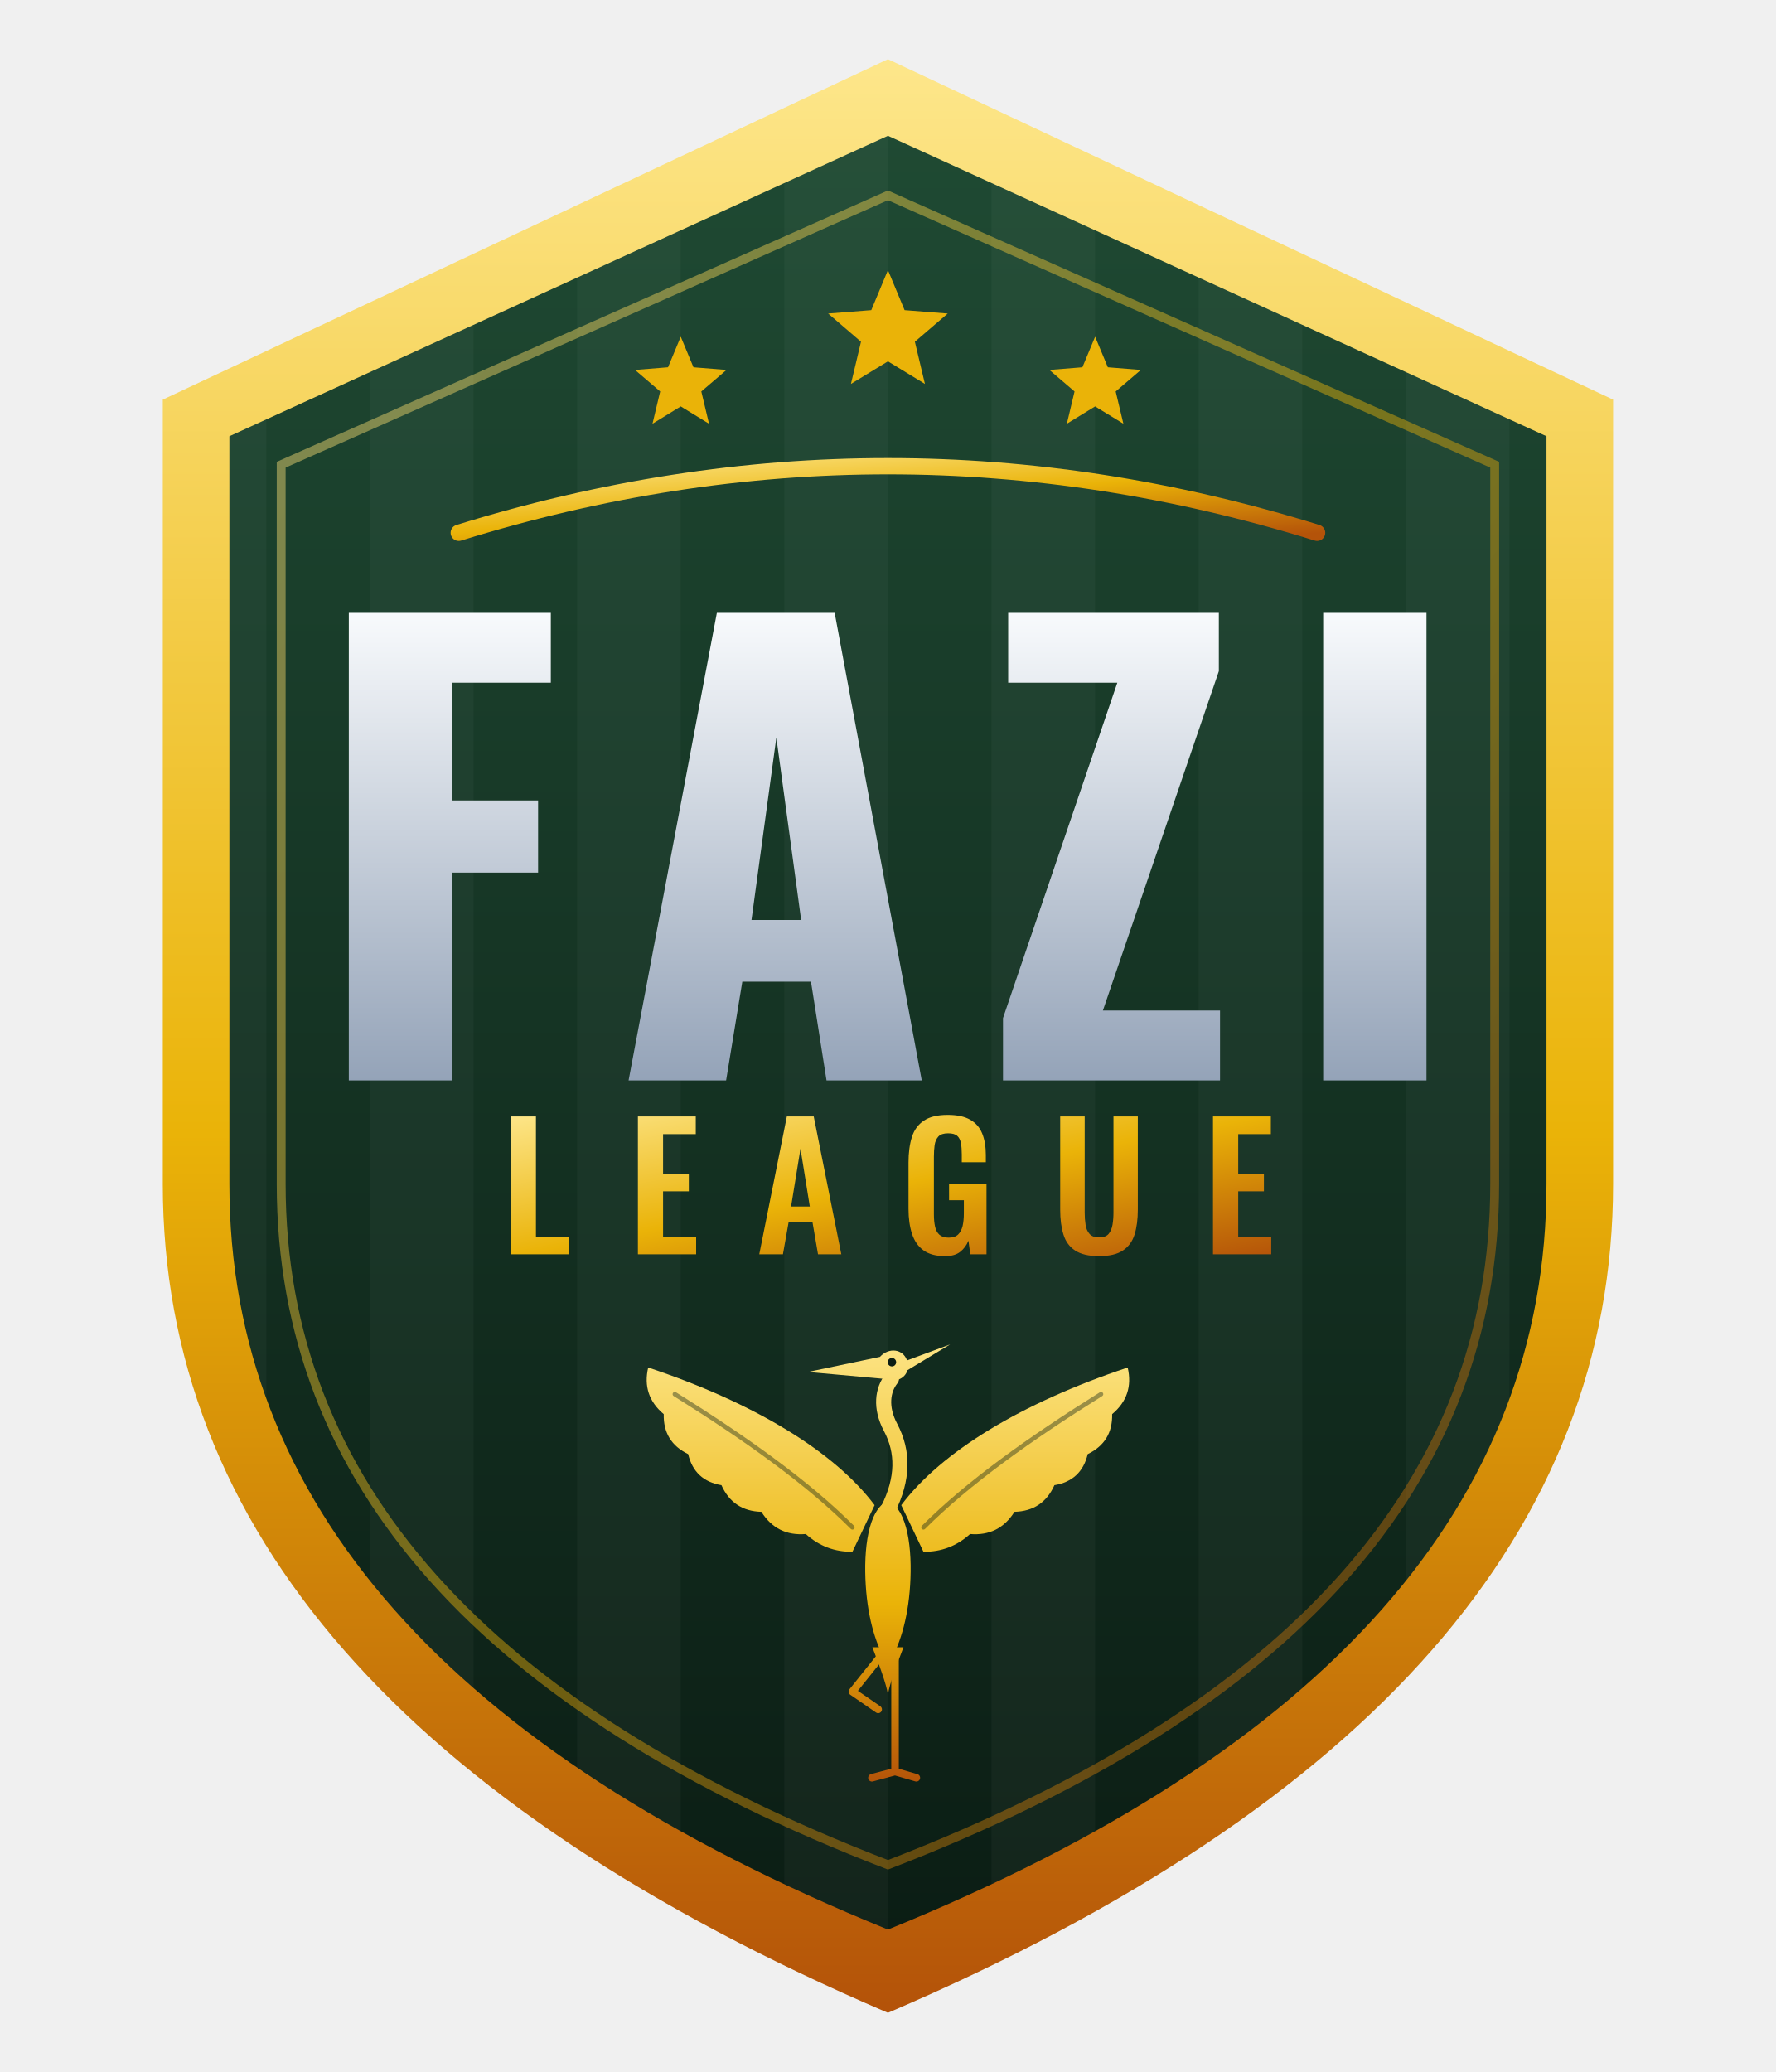
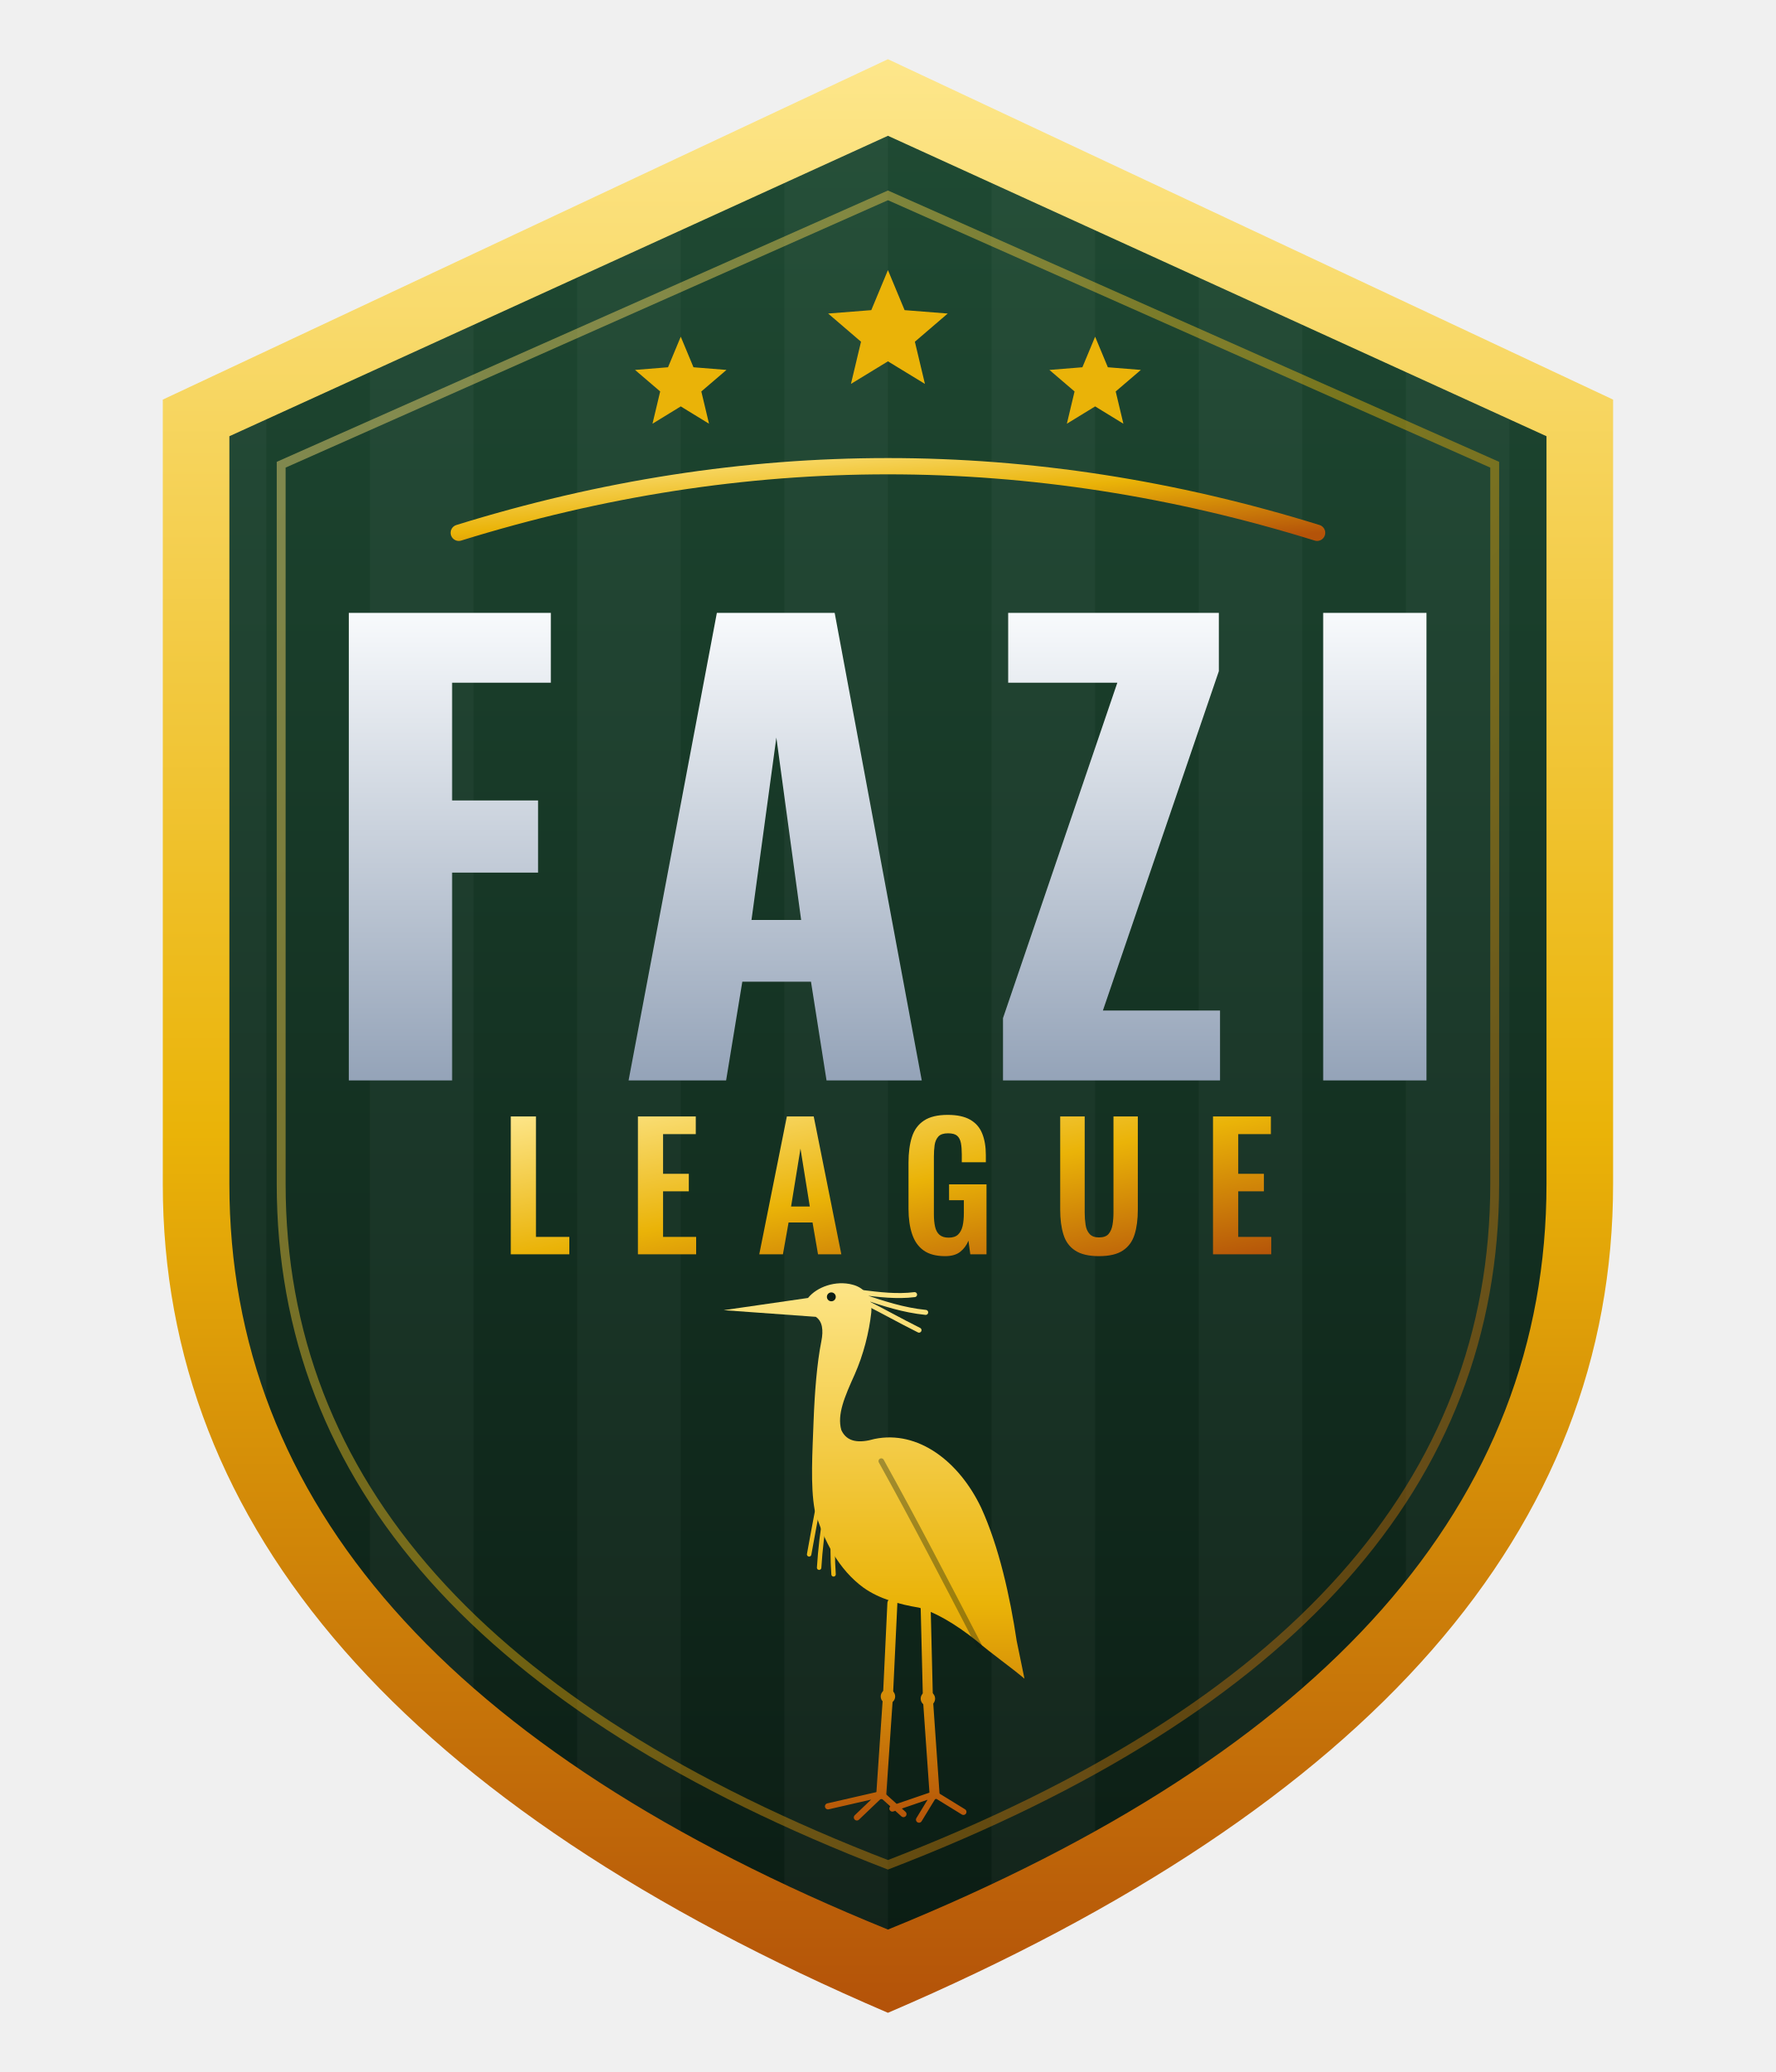
<svg xmlns="http://www.w3.org/2000/svg" viewBox="0 0 240 280">
  <defs>
    <linearGradient id="fl-field" x1="0" y1="0" x2="0" y2="1">
      <stop offset="0" stop-color="#1f4a33" />
      <stop offset="1" stop-color="#0b1d14" />
    </linearGradient>
    <linearGradient id="fl-gold" x1="0" y1="0" x2="1" y2="1">
      <stop offset="0" stop-color="#fde68a" />
      <stop offset=".5" stop-color="#eab308" />
      <stop offset="1" stop-color="#b45309" />
    </linearGradient>
    <linearGradient id="fl-rim" x1="0" y1="0" x2="0" y2="1">
      <stop offset="0" stop-color="#fde68a" />
      <stop offset=".55" stop-color="#eab308" />
      <stop offset="1" stop-color="#b45309" />
    </linearGradient>
-     <linearGradient id="fl-gold-v" x1="0" y1="-22" x2="0" y2="80" gradientUnits="userSpaceOnUse">
+     <linearGradient id="fl-gold-v" x1="0" y1="0" x2="0" y2="495" gradientUnits="userSpaceOnUse">
      <stop offset="0" stop-color="#fde68a" />
      <stop offset=".6" stop-color="#eab308" />
      <stop offset="1" stop-color="#b45309" />
    </linearGradient>
    <linearGradient id="fl-silver" x1="0" y1="0" x2="0" y2="1">
      <stop offset="0" stop-color="#f8fafc" />
      <stop offset="1" stop-color="#94a3b8" />
    </linearGradient>
    <clipPath id="fl-inner">
      <path d="M120 18.35L209 58.95L209 160Q209 224.6 120 260.75Q31 224.6 31 160L31 58.95Z" />
    </clipPath>
  </defs>
  <path d="M120 8L218 54L218 160Q218 230 120 272Q22 230 22 160L22 54Z" fill="url(#fl-rim)" />
  <path d="M120 18.35L209 58.95L209 160Q209 224.6 120 260.75Q31 224.6 31 160L31 58.95Z" fill="url(#fl-field)" />
  <path d="M22 0h14v280h-14zM50 0h14v280h-14zM78 0h14v280h-14zM106 0h14v280h-14zM134 0h14v280h-14zM162 0h14v280h-14zM190 0h14v280h-14z" fill="#ffffff" opacity=".035" clip-path="url(#fl-inner)" />
  <path d="M120 26.4L202 62.8L202 160Q202 220.4 120 252Q38 220.4 38 160L38 62.8Z" fill="none" stroke="url(#fl-gold)" stroke-width="1.2" opacity=".45" />
  <path d="M92,45.5L93.72,49.63L98.18,49.99L94.78,52.9L95.82,57.26L92,54.92L88.18,57.26L89.22,52.9L85.82,49.99L90.28,49.63ZM120,36.5L122.25,41.91L128.08,42.37L123.64,46.18L125,51.88L120,48.83L115,51.88L116.36,46.18L111.92,42.37L117.75,41.91ZM148,45.5L149.72,49.63L154.18,49.99L150.78,52.9L151.82,57.26L148,54.92L144.18,57.26L145.22,52.9L141.82,49.99L146.28,49.63Z" fill="#eab308" />
  <path d="M62 72Q120 54 178 72" fill="none" stroke="url(#fl-gold)" stroke-width="2.2" stroke-linecap="round" />
  <path d="M61.10 146L47.14 146L47.14 82.82L74.44 82.82L74.44 92.26L61.10 92.26L61.10 108.17L72.72 108.17L72.72 117.92L61.10 117.92M98.13 146L84.95 146L96.88 82.82L112.80 82.82L124.57 146L111.70 146L109.60 132.66L100.32 132.66L98.13 146M104.92 99.67L101.56 124.32L108.27 124.32M164.88 146L135.55 146L135.55 137.58L151 92.26L136.25 92.26L136.25 82.82L164.72 82.82L164.72 90.70L149.05 136.56L164.88 136.56M192.78 146L178.82 146L178.82 82.82L192.78 82.82" fill="url(#fl-silver)" />
  <path d="M50 160h40M150 160h40" stroke="url(#fl-gold)" stroke-width="2" stroke-linecap="round" />
  <path d="M76.94 169.50L69.03 169.50L69.03 150.87L72.43 150.87L72.43 167.15L76.94 167.15M94.08 169.50L86.21 169.50L86.21 150.87L94.03 150.87L94.03 153.26L89.61 153.26L89.61 158.62L93.09 158.62L93.09 160.99L89.61 160.99L89.61 167.15L94.08 167.15M105.81 169.50L102.61 169.50L106.34 150.87L109.97 150.87L113.70 169.50L110.55 169.50L109.81 165.20L106.57 165.20L105.81 169.50M108.18 155.22L106.91 163.04L109.44 163.04M127.73 169.75Q125.89 169.75 124.81 168.97Q123.73 168.19 123.26 166.75Q122.78 165.31 122.78 163.36L122.78 157.10Q122.78 155.10 123.24 153.65Q123.70 152.20 124.87 151.43Q126.03 150.66 128.07 150.66Q129.98 150.66 131.11 151.31Q132.24 151.95 132.73 153.16Q133.23 154.37 133.23 156.09L133.23 157.06L129.98 157.06L129.98 156Q129.98 155.10 129.86 154.46Q129.73 153.81 129.35 153.48Q128.97 153.15 128.12 153.15Q127.22 153.15 126.82 153.58Q126.42 154.02 126.31 154.73Q126.21 155.45 126.21 156.30L126.21 164.09Q126.21 165.06 126.37 165.77Q126.53 166.49 126.97 166.87Q127.41 167.25 128.21 167.25Q129.04 167.25 129.48 166.83Q129.91 166.42 130.09 165.68Q130.26 164.95 130.26 163.93L130.26 162.19L128.26 162.19L128.26 160.05L133.32 160.05L133.32 169.50L131.13 169.50L130.88 167.66Q130.51 168.58 129.76 169.17Q129.02 169.75 127.73 169.75M148.52 169.75Q146.45 169.75 145.30 168.99Q144.15 168.24 143.72 166.83Q143.28 165.43 143.28 163.47L143.28 150.87L146.59 150.87L146.59 163.87Q146.59 164.74 146.71 165.51Q146.82 166.28 147.25 166.75Q147.67 167.22 148.52 167.22Q149.42 167.22 149.82 166.75Q150.22 166.28 150.35 165.51Q150.48 164.74 150.48 163.87L150.48 150.87L153.77 150.87L153.77 163.47Q153.77 165.43 153.33 166.83Q152.89 168.24 151.75 168.99Q150.62 169.75 148.52 169.75M171.80 169.50L163.93 169.50L163.93 150.87L171.75 150.87L171.75 153.26L167.34 153.26L167.34 158.62L170.81 158.62L170.81 160.99L167.34 160.99L167.34 167.15L171.80 167.15" fill="url(#fl-gold)" />
-   <g transform="translate(120 193.2) scale(0.6)">
-     <path d="M1.6 52L1.6 77M-3.6 78.4L1.6 77L6.4 78.4M-1.6 51L-8 59L-2.2 63" stroke="url(#fl-gold-v)" stroke-width="1.7" stroke-linecap="round" stroke-linejoin="round" fill="none" />
-     <path d="M3 17C12 5 30 -6 54 -14Q55.48 -7.67 50.5 -3.5Q50.65 2.77 45 5.5Q43.57 11.49 37.5 12.5Q34.89 18.33 28.5 18.5Q25.02 24.04 18.5 23.5Q14.03 27.56 8 27.5Z" fill="url(#fl-gold-v)" />
-     <path d="M3 17C12 5 30 -6 54 -14Q55.48 -7.67 50.5 -3.5Q50.65 2.77 45 5.5Q43.57 11.49 37.5 12.5Q34.89 18.33 28.5 18.5Q25.02 24.04 18.5 23.5Q14.03 27.56 8 27.5Z" fill="url(#fl-gold-v)" transform="scale(-1 1)" />
-     <path d="M8 22C18 12 32 2 48 -8" stroke="#0b1d14" stroke-width="1" stroke-linecap="round" fill="none" opacity=".4" />
-     <path d="M8 22C18 12 32 2 48 -8" stroke="#0b1d14" stroke-width="1" stroke-linecap="round" fill="none" opacity=".4" transform="scale(-1 1)" />
-     <path d="M-3.5 49Q0 58 0 60Q0 58 3.5 49Z" fill="url(#fl-gold-v)" />
-     <path d="M0 16C4.5 18 5.5 27 5 35C4.5 43 2.5 49 0 53C-2.5 49 -4.5 43 -5 35C-5.5 27 -4.5 18 0 16Z" fill="url(#fl-gold-v)" />
-     <path d="M0 18C3.5 11 3.5 5 0.6 -0.5C-1.8 -5 -1.2 -9 0.8 -11.5" stroke="url(#fl-gold-v)" stroke-width="3.4" stroke-linecap="round" fill="none" />
-     <path d="M-1.8 -16.4C0.2 -18.6 3.4 -18.2 4.3 -15.6L14 -19.2L4.4 -13.4C3.8 -11.4 1.6 -10.6 -0.4 -11.4L-18 -13Z" fill="url(#fl-gold-v)" />
-     <circle cx="0.9" cy="-15.2" r="0.95" fill="#0b1d14" />
+   <g transform="translate(81.3 172.25) scale(0.15)">
+     <path d="M262 296L258 380L252 468M292 300L294 382L300 468" stroke="url(#fl-gold-v)" stroke-width="9" stroke-linecap="round" stroke-linejoin="round" fill="none" />
+     <path d="M252 468L204 479M252 468L230 489M252 468L272 486M300 468L262 481M300 468L286 491M300 468L326 484" stroke="url(#fl-gold-v)" stroke-width="5.5" stroke-linecap="round" fill="none" />
+     <circle cx="258" cy="380" r="6.5" fill="url(#fl-gold-v)" />
+     <circle cx="294" cy="382" r="6.5" fill="url(#fl-gold-v)" />
+     <path d="M236 20C254 26 272 32 292 34M238 25C254 33 268 41 286 50M234 16C250 18 266 20 282 18" stroke="url(#fl-gold-v)" stroke-width="4.5" stroke-linecap="round" fill="none" />
+     <path d="M197 200C193 218 190 236 187 252M202 214C199 230 197 248 196 264M209 228C208 242 208 256 209 270" stroke="url(#fl-gold-v)" stroke-width="4" stroke-linecap="round" fill="none" />
+     <path d="M110 32L186 21C194 11 211 5 226 9C238 12 244 22 243 34C241 52 236 72 228 90C219 110 212 126 216 140C221 151 232 152 246 148C285 140 322 168 342 210C358 245 368 290 374 330L381 364C368 353 352 342 338 330C318 314 300 304 286 300C268 297 250 292 236 282C214 266 200 240 192 212C188 190 190 160 191 132C192 106 194 80 198 60C200 50 199 42 193 38Z" fill="url(#fl-gold-v)" />
+     <path d="M252 168C282 222 310 276 340 334" stroke="#0b1d14" stroke-width="5" stroke-linecap="round" fill="none" opacity=".35" />
+     <circle cx="207" cy="20" r="4" fill="#0b1d14" />
  </g>
</svg>
